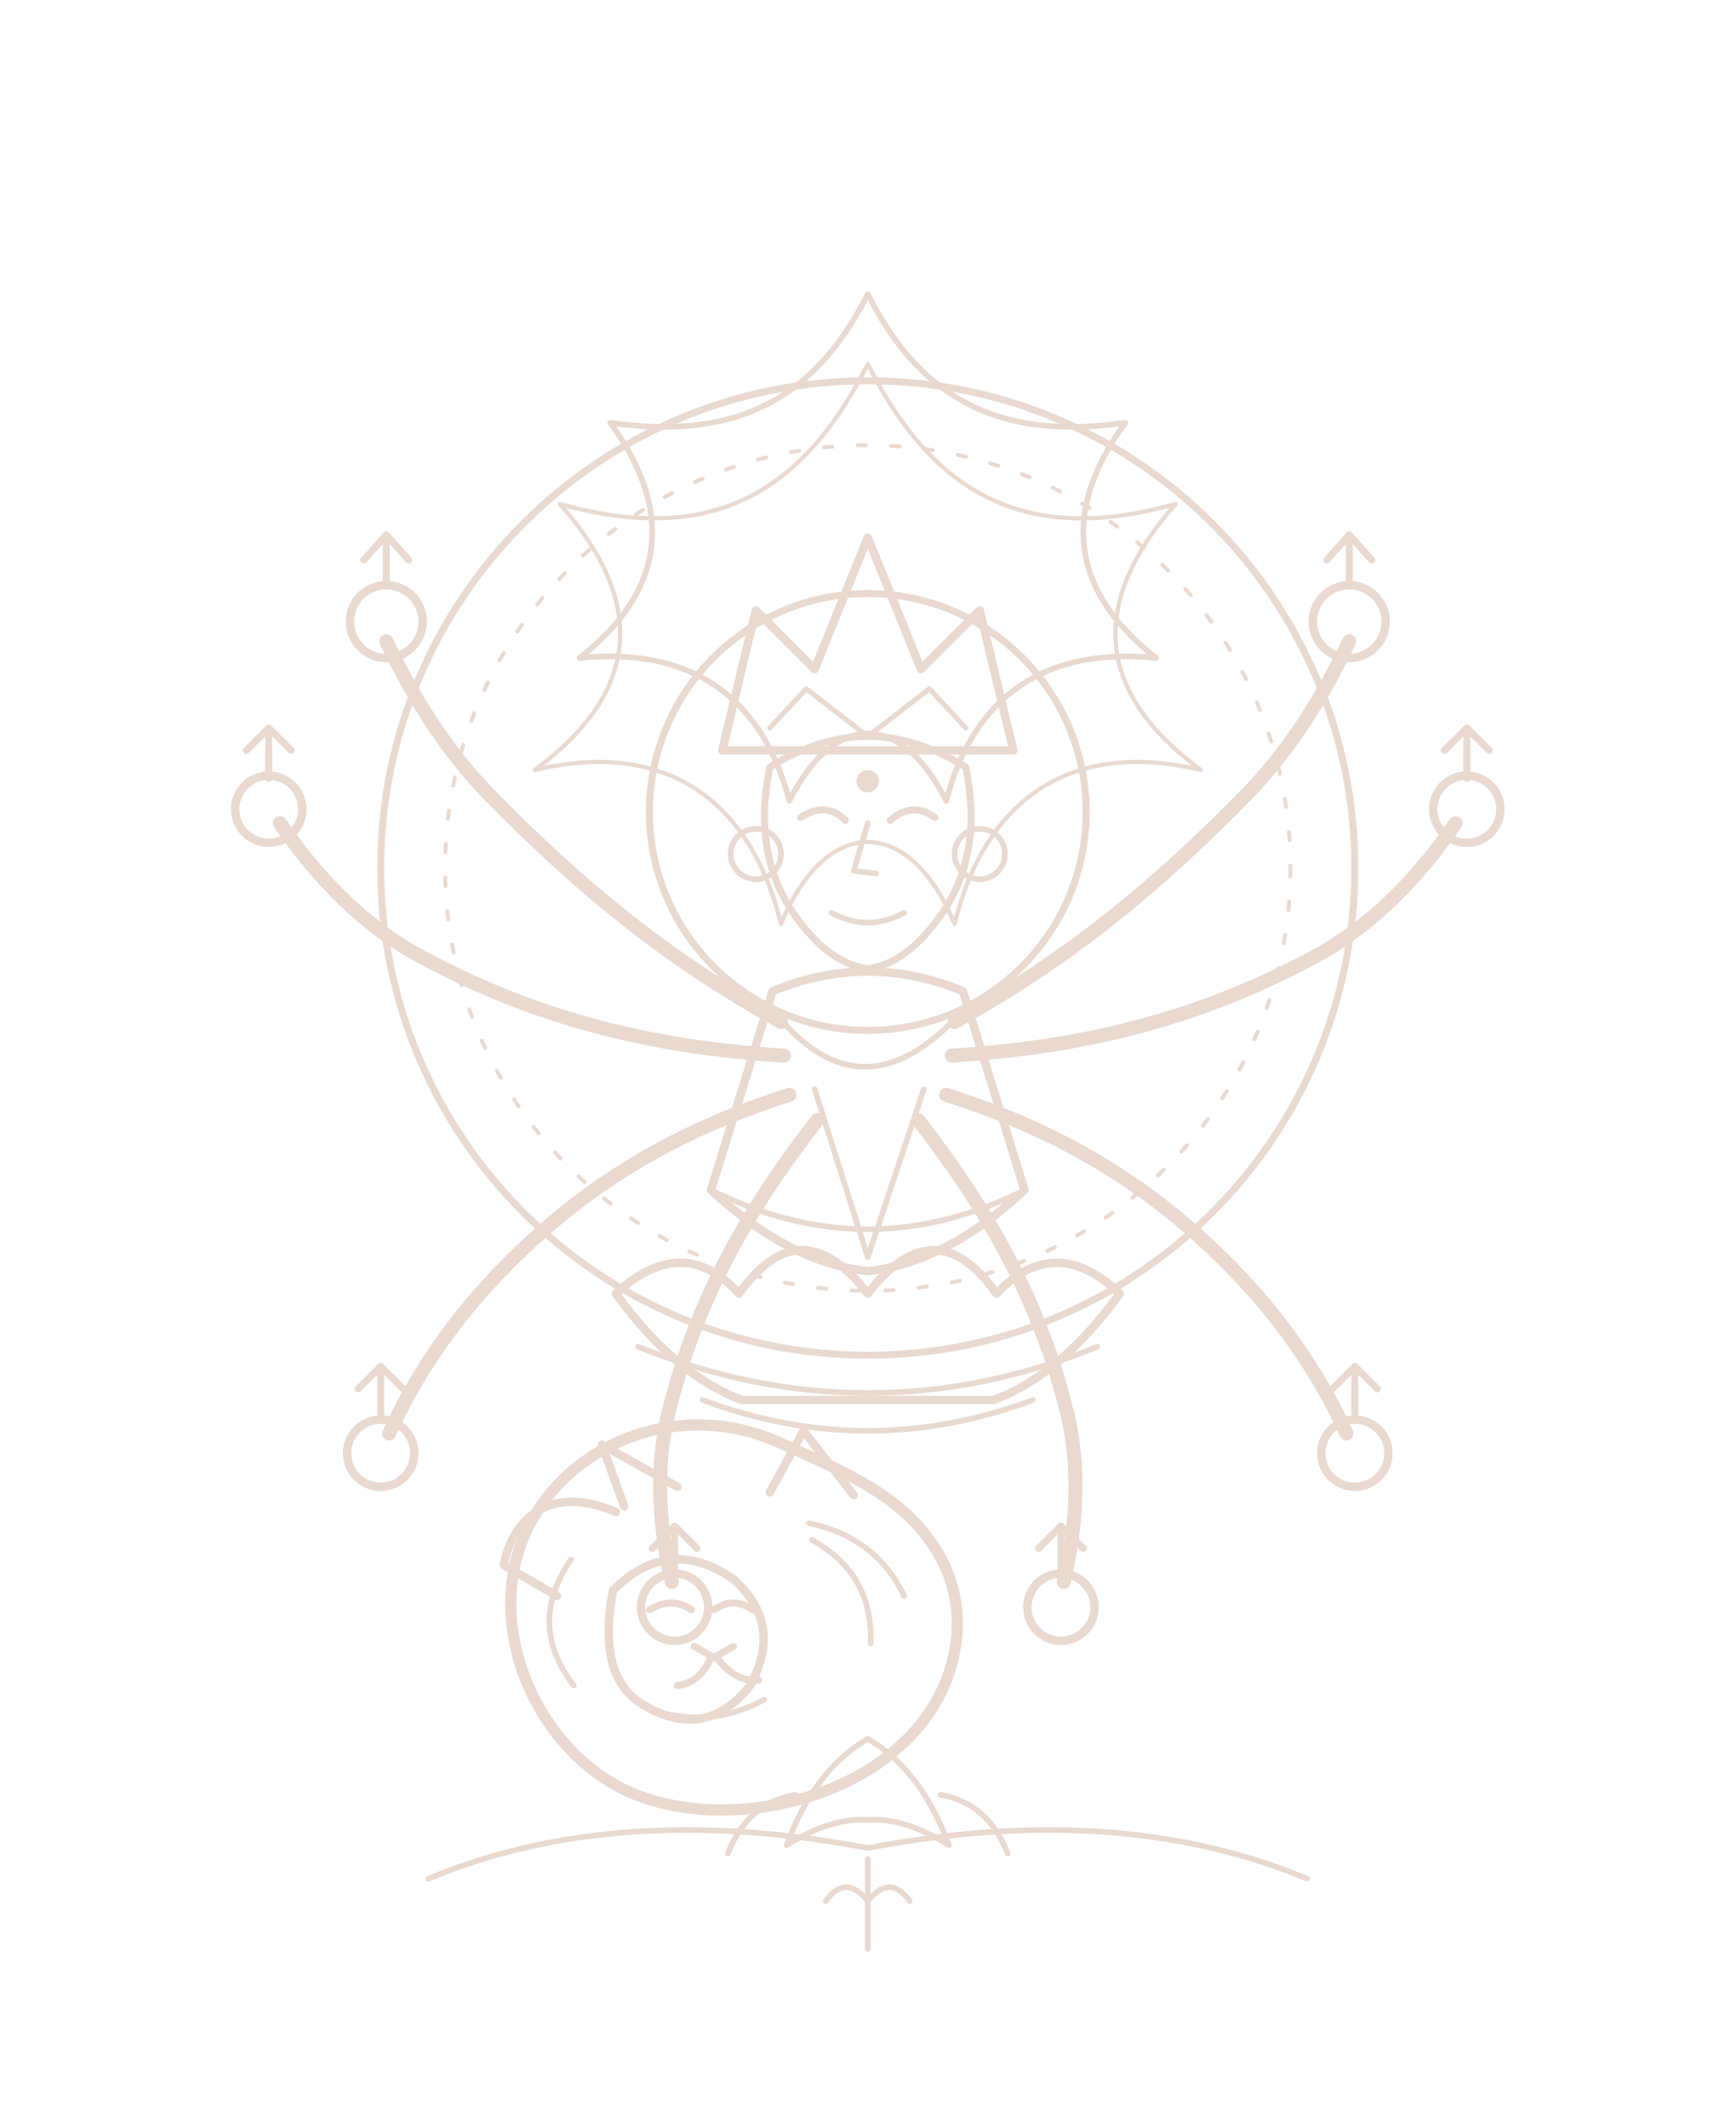
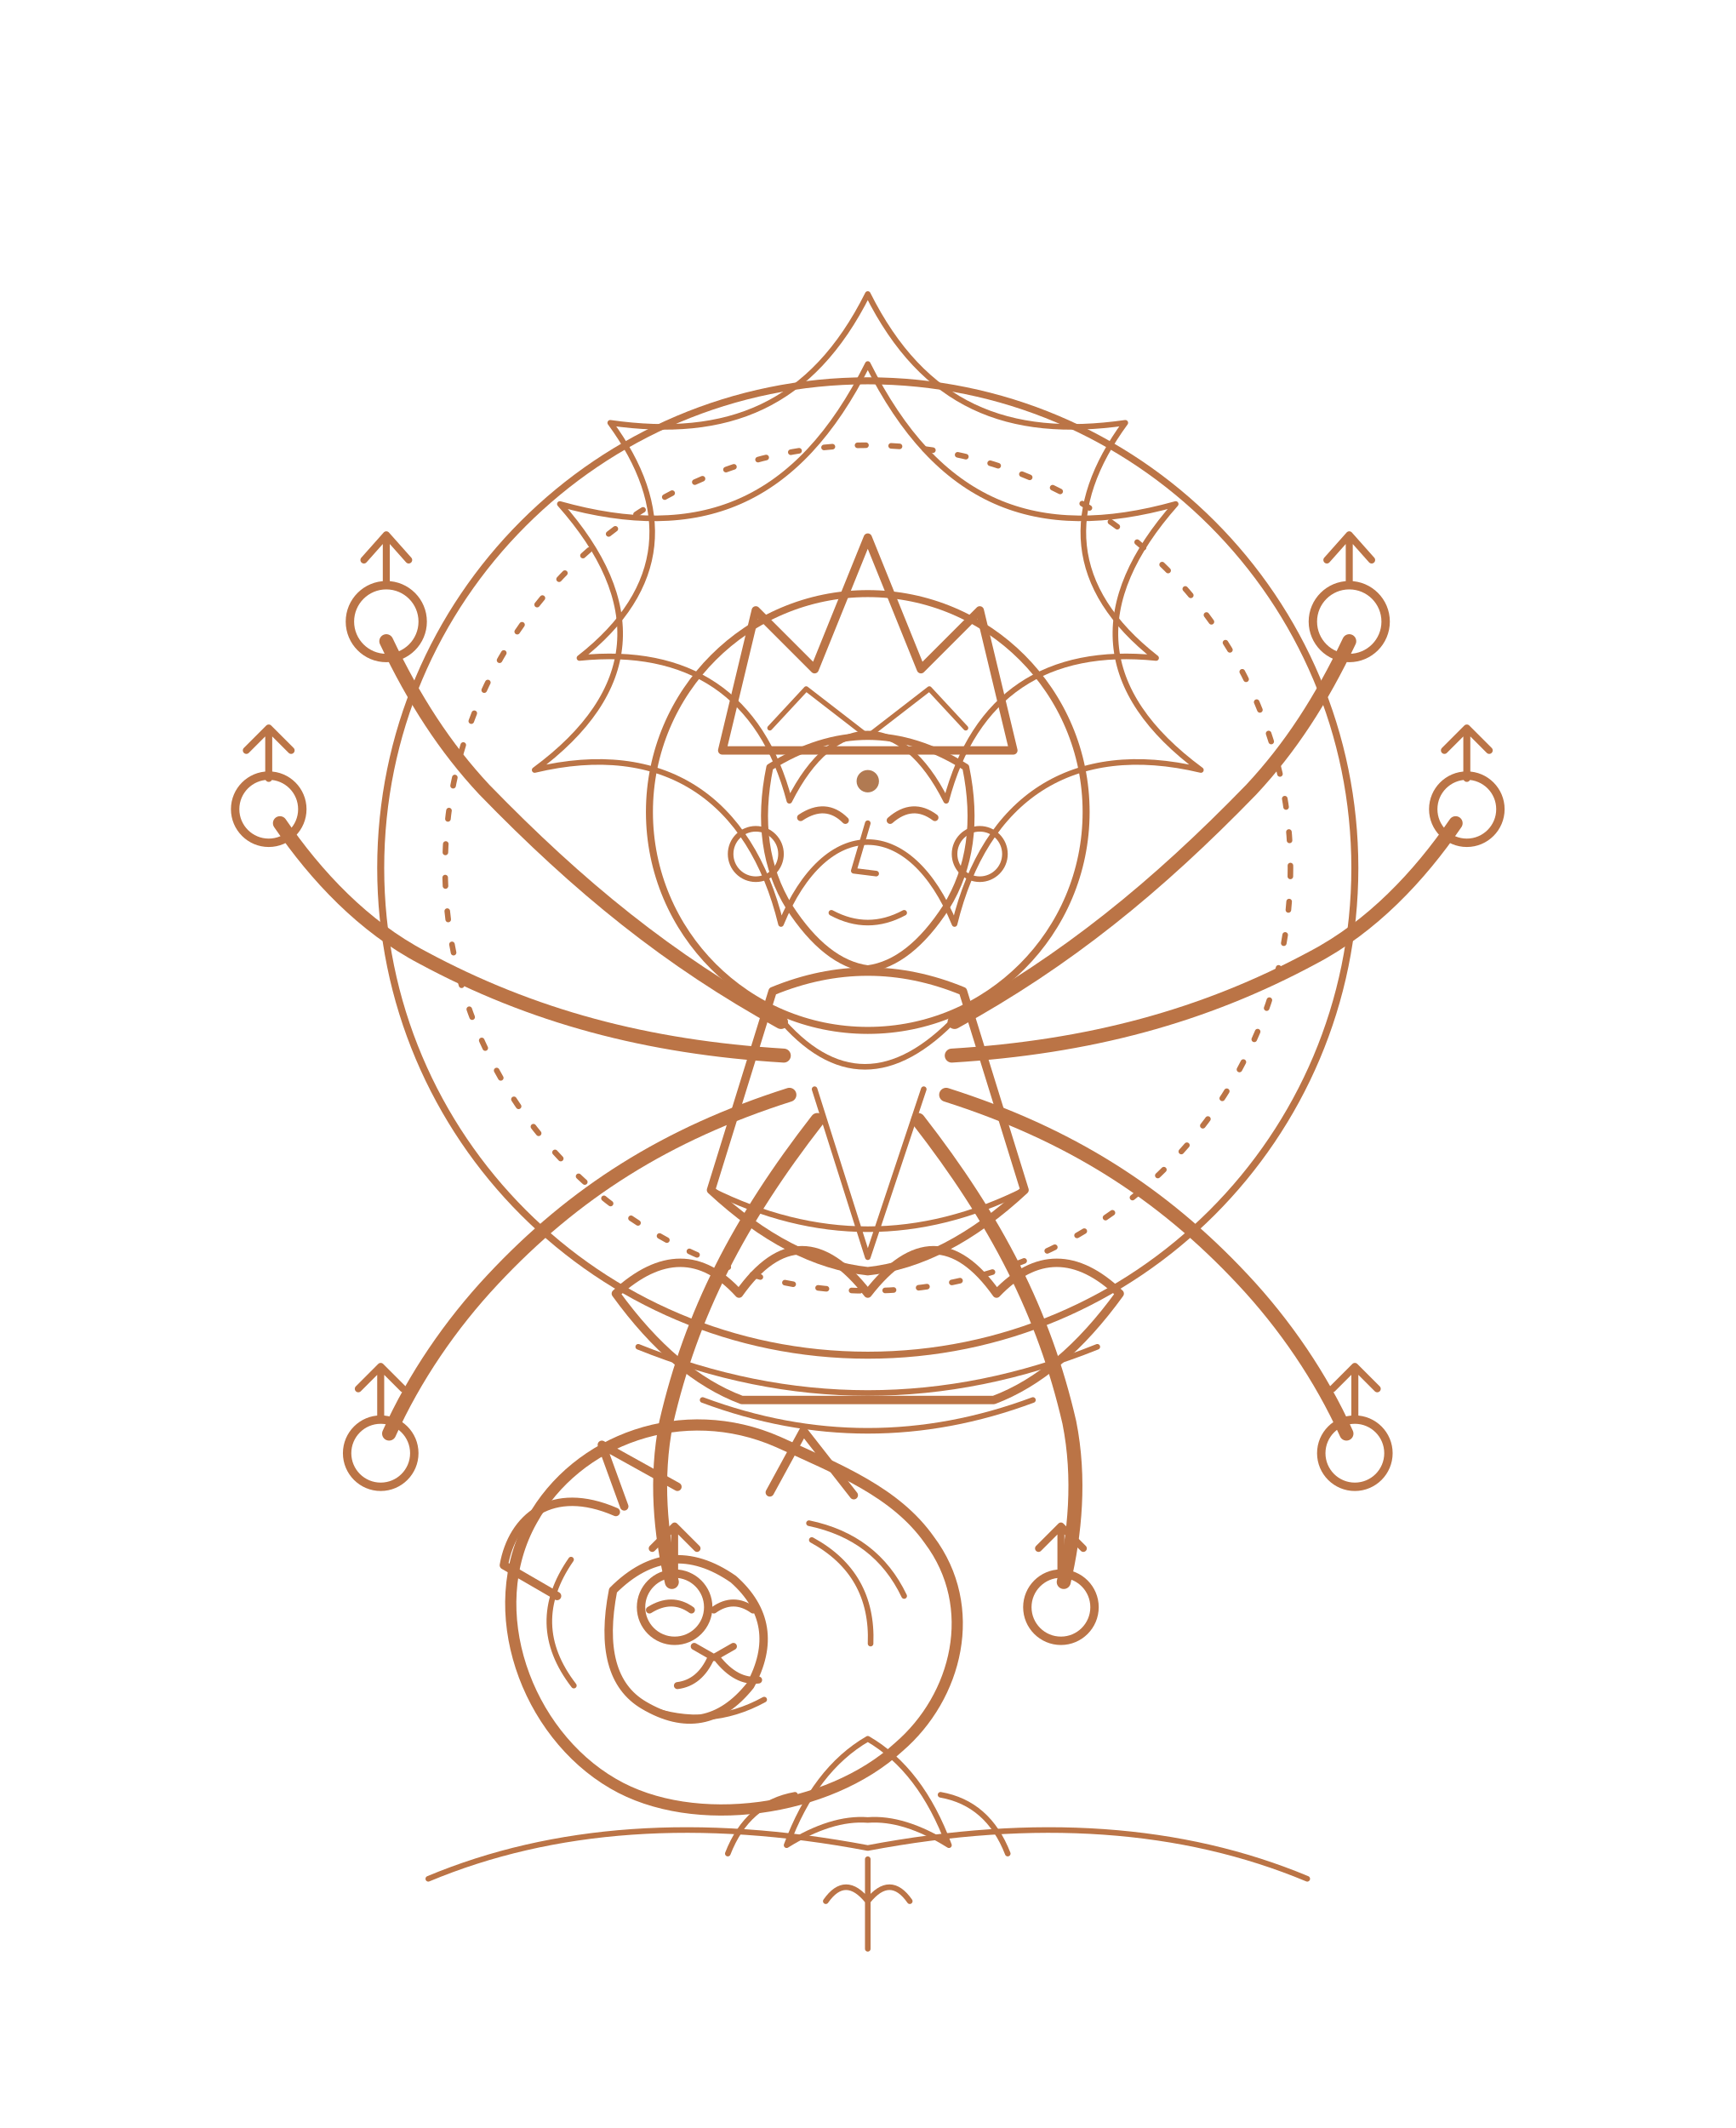
<svg xmlns="http://www.w3.org/2000/svg" viewBox="0 0 620 760" fill="none">
-   <g opacity=".22" stroke="#9B5421" stroke-linecap="round" stroke-linejoin="round">
+   <g opacity=".78" stroke="#A84D12" stroke-linecap="round" stroke-linejoin="round">
    <circle cx="310" cy="310" r="174" stroke-width="2.5" />
-     <circle cx="310" cy="310" r="151" stroke-width="1.4" stroke-dasharray="3 9" />
+     <circle cx="310" cy="310" r="151" stroke-width="2" stroke-dasharray="3 9" />
    <path d="M310 105 C330 145 360 157 402 151 C380 181 381 210 413 235 C374 231 348 248 338 286 C322 254 298 254 282 286 C272 248 246 231 207 235 C239 210 240 181 218 151 C260 157 290 145 310 105Z" stroke-width="2" />
-     <path d="M310 130 C335 180 370 194 420 180 C389 215 391 247 429 275 C383 264 352 285 341 330 C325 291 295 291 279 330 C268 285 237 264 191 275 C229 247 231 215 200 180 C250 194 285 180 310 130Z" stroke-width="1.5" />
+     <path d="M310 130 C335 180 370 194 420 180 C389 215 391 247 429 275 C383 264 352 285 341 330 C325 291 295 291 279 330 C268 285 237 264 191 275 C229 247 231 215 200 180 C250 194 285 180 310 130Z" stroke-width="2" />
    <circle cx="310" cy="290" r="78" stroke-width="2.5" />
    <path d="M258 268 L270 218 L291 239 L310 192 L329 239 L350 218 L362 268Z" stroke-width="3" />
    <path d="M275 260 L288 246 L310 263 L332 246 L345 260" stroke-width="1.8" />
    <path d="M275 274 Q269 303 282 324 Q295 344 310 346 Q325 344 338 324 Q351 303 345 274 Q310 252 275 274Z" stroke-width="2.5" />
    <path d="M286 292 Q295 286 302 293 M318 293 Q326 286 334 292" stroke-width="2.5" />
    <path d="M310 294 L305 311 L313 312 M297 326 Q310 333 323 326" stroke-width="2" />
    <circle cx="310" cy="279" r="4" fill="#9B5421" stroke="none" />
    <circle cx="270" cy="305" r="9" stroke-width="2" />
    <circle cx="350" cy="305" r="9" stroke-width="2" />
    <path d="M279 365 C239 343 207 317 173 282 C159 267 148 250 138 229" stroke-width="5" />
    <path d="M280 377 C231 374 190 363 151 342 C130 331 113 313 100 294" stroke-width="5" />
    <path d="M282 391 C238 405 205 426 176 457 C161 473 148 492 139 512" stroke-width="5" />
    <path d="M292 400 C264 436 247 469 238 508 C234 528 236 548 240 565" stroke-width="5" />
    <path d="M341 365 C381 343 413 317 447 282 C461 267 472 250 482 229" stroke-width="5" />
    <path d="M340 377 C389 374 430 363 469 342 C490 331 507 313 520 294" stroke-width="5" />
    <path d="M338 391 C382 405 415 426 444 457 C459 473 472 492 481 512" stroke-width="5" />
    <path d="M328 400 C356 436 373 469 382 508 C386 528 384 548 380 565" stroke-width="5" />
    <circle cx="138" cy="222" r="13" stroke-width="3" />
    <path d="M138 209 V191 M130 200 L138 191 L146 200" stroke-width="2.5" />
    <circle cx="96" cy="289" r="12" stroke-width="3" />
    <path d="M96 278 V260 M88 268 L96 260 L104 268" stroke-width="2.5" />
    <circle cx="136" cy="519" r="12" stroke-width="3" />
    <path d="M136 507 V488 M128 496 L136 488 L144 496" stroke-width="2.5" />
    <circle cx="241" cy="574" r="12" stroke-width="3" />
    <path d="M241 562 V545 M233 553 L241 545 L249 553" stroke-width="2.5" />
    <circle cx="482" cy="222" r="13" stroke-width="3" />
    <path d="M482 209 V191 M474 200 L482 191 L490 200" stroke-width="2.5" />
    <circle cx="524" cy="289" r="12" stroke-width="3" />
    <path d="M524 278 V260 M516 268 L524 260 L532 268" stroke-width="2.5" />
    <circle cx="484" cy="519" r="12" stroke-width="3" />
    <path d="M484 507 V488 M476 496 L484 488 L492 496" stroke-width="2.5" />
    <circle cx="379" cy="574" r="12" stroke-width="3" />
    <path d="M379 562 V545 M371 553 L379 545 L387 553" stroke-width="2.5" />
    <path d="M276 354 Q310 340 344 354 L366 425 Q338 451 310 454 Q282 451 254 425Z" stroke-width="3" />
    <path d="M278 363 Q308 399 342 363 M254 425 Q310 453 366 425 M291 389 L310 449 L330 389" stroke-width="2" />
    <path d="M220 462 Q244 440 264 462 Q286 431 310 462 Q334 431 356 462 Q377 440 400 462 Q379 491 355 500 L265 500 Q241 491 220 462Z" stroke-width="3" />
    <path d="M228 481 Q310 514 392 481 M251 500 Q310 522 369 500" stroke-width="2" />
    <path d="M278 515 C244 500 206 514 190 543 C172 575 188 619 219 637 C248 654 296 647 321 624 C342 606 350 574 332 550 C320 533 300 525 278 515Z" stroke-width="4" />
    <path d="M220 540 C197 530 183 542 180 559 L199 570 M223 538 L215 516 L242 531 M275 533 L287 511 L305 534" stroke-width="3" />
    <path d="M219 568 Q239 548 262 564 Q280 580 268 602 Q252 622 230 609 Q213 599 219 568Z" stroke-width="3" />
    <path d="M232 575 Q240 570 247 575 M255 575 Q262 570 269 575" stroke-width="2.5" />
    <path d="M248 588 L255 592 L262 588 M254 592 Q250 601 242 602 M256 592 Q263 601 271 600" stroke-width="2.5" />
    <path d="M231 610 Q253 618 273 607 M290 550 Q312 562 311 587" stroke-width="2" />
    <path d="M204 557 Q188 580 205 602 M289 544 Q313 549 323 570" stroke-width="2" />
    <path d="M153 671 Q220 643 310 660 Q400 643 467 671" stroke-width="2" />
    <path d="M281 659 Q291 632 310 621 Q329 632 339 659 Q323 649 310 650 Q297 649 281 659Z" stroke-width="2" />
    <path d="M260 662 Q267 644 284 641 M360 662 Q353 644 336 641" stroke-width="2" />
    <path d="M310 664 V696 M295 679 Q302 669 310 679 Q318 669 325 679" stroke-width="2" />
  </g>
</svg>
